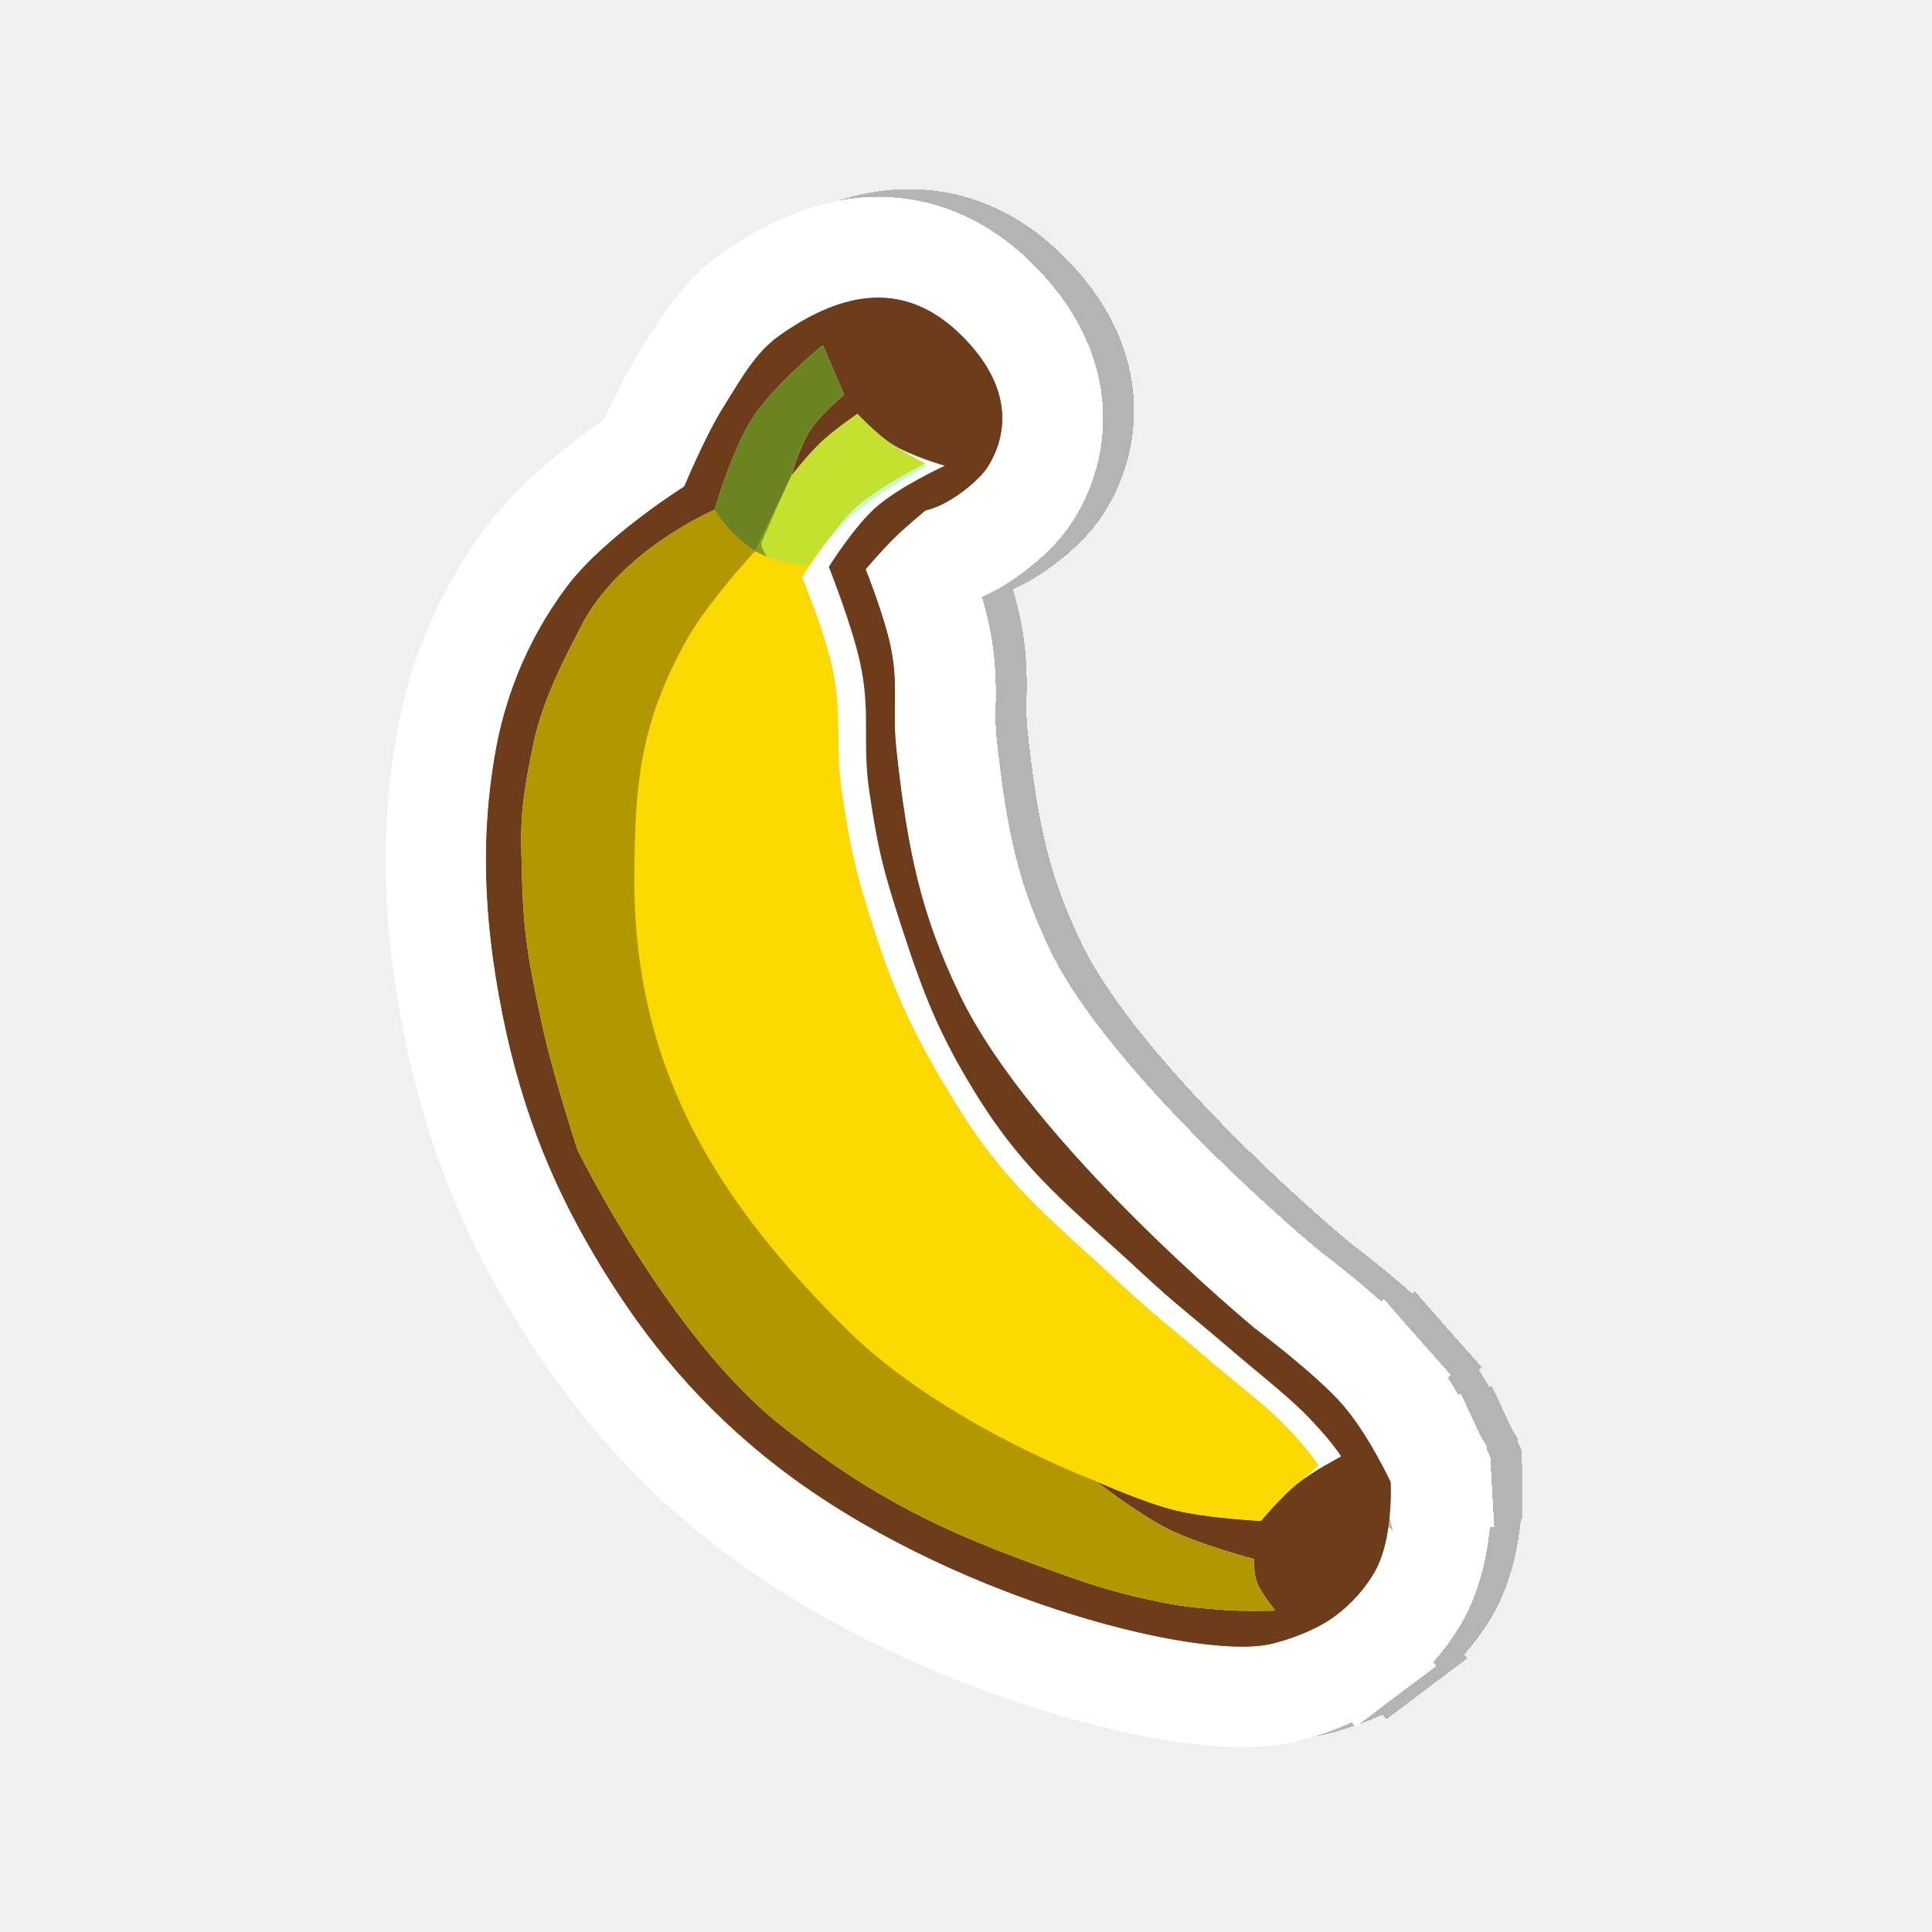
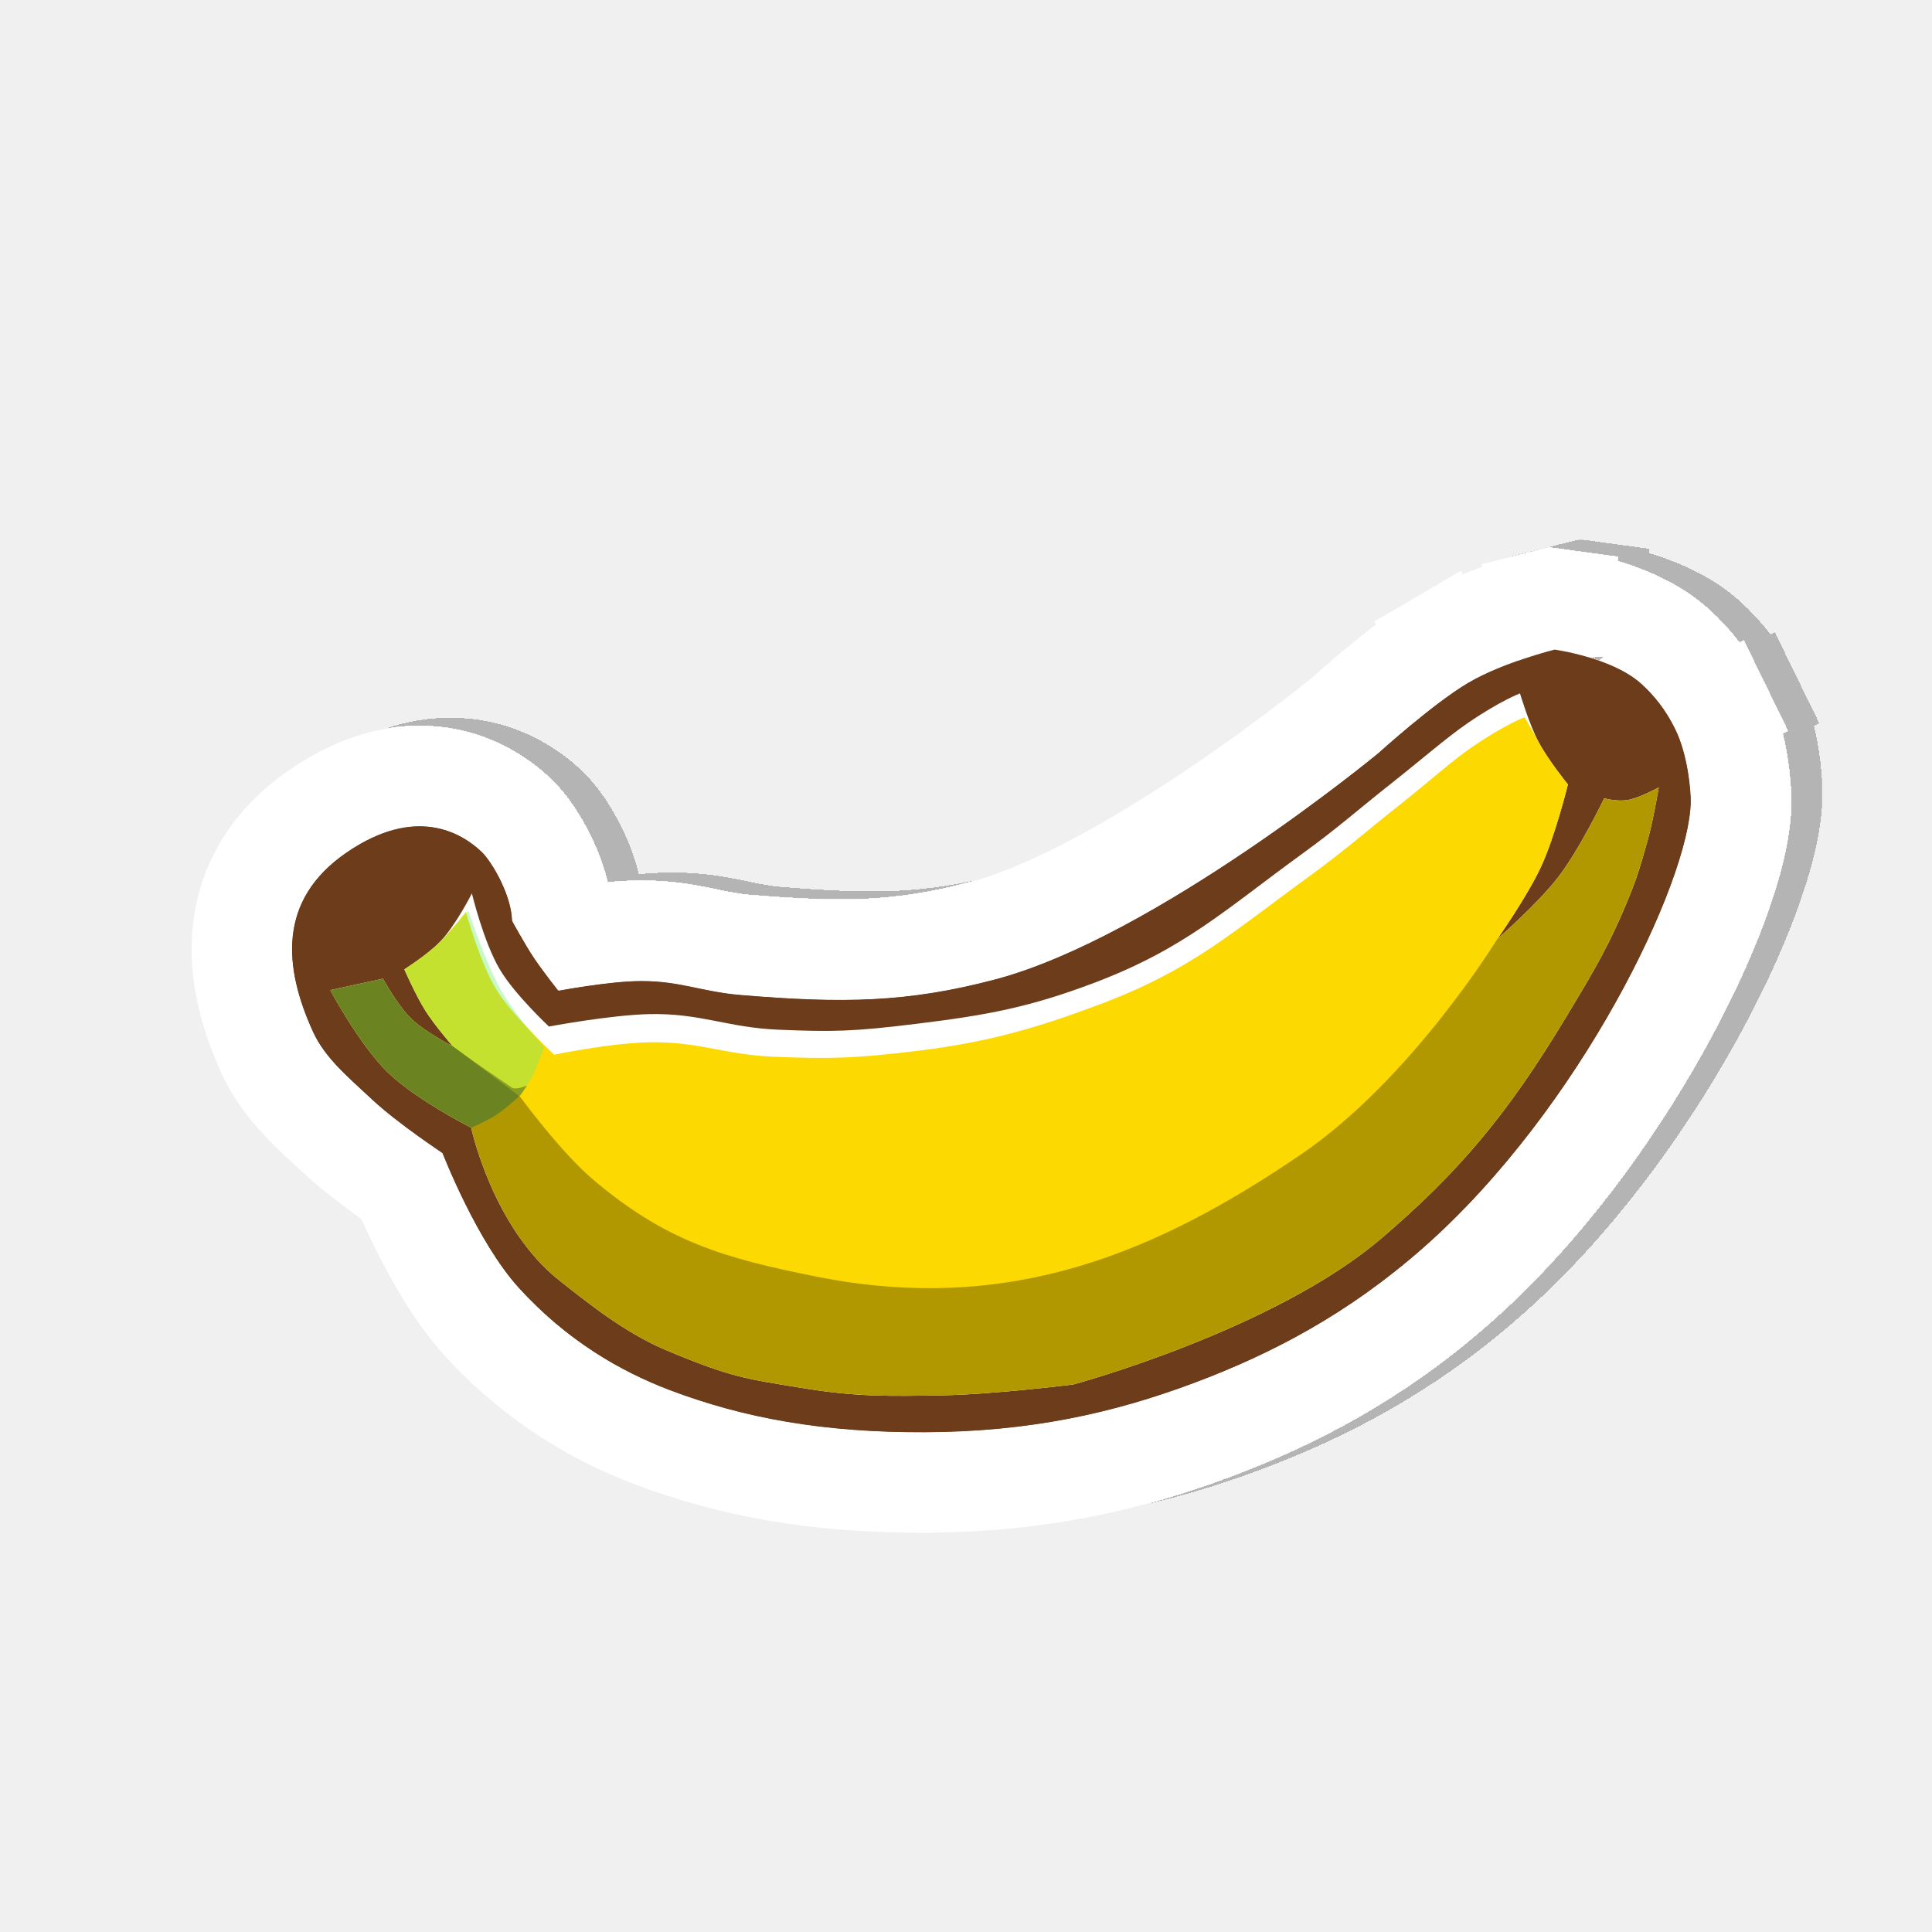
<svg xmlns="http://www.w3.org/2000/svg" width="256" height="256" viewBox="0 0 256 256" fill="none">
-   <g filter="url(#filter0_d_783_484)">
-     <path d="M182.007 208.535C184.709 204.068 184.276 196.383 184.276 196.383C184.276 196.383 181.318 190.013 177.782 186.003C174.227 181.973 166.314 176.049 166.314 176.049C166.314 176.049 136.75 151.703 127.194 131.882C122.018 121.147 120.244 112.781 118.77 99.253C118.207 94.085 119.071 91.061 118.071 85.96C117.242 81.729 114.701 75.446 114.701 75.446C114.701 75.446 116.813 72.957 118.295 71.485C119.909 69.881 122.654 67.618 122.654 67.618C125.841 66.973 129.802 63.575 130.867 61.893C132.795 58.849 135.271 52.178 127.322 44.365C119.373 36.553 110.777 39.137 103.219 44.514C100.115 46.722 98.327 49.997 95.843 53.967C93.419 57.843 90.67 64.467 90.67 64.467C90.67 64.467 80.009 71.152 75.045 77.828C69.433 85.374 66.775 93.119 65.592 99.975C63.797 110.372 63.946 121.134 66.56 134.278C69.275 147.933 73.81 158.297 79.769 168.012C85.585 177.496 92.728 186.394 103.196 194.455C125.2 211.4 157.578 219.778 167.904 217.939C169.267 217.696 173.863 216.421 176.918 214.125C179.278 212.351 180.852 210.444 182.007 208.535Z" fill="#6D3C1B" />
-     <path d="M184.276 196.383L190.922 196.008L190.85 194.735L190.313 193.579L184.276 196.383ZM184.276 196.383C190.313 193.579 190.313 193.578 190.312 193.578L190.312 193.576L190.31 193.573L190.306 193.564L190.295 193.54L190.259 193.464C190.23 193.402 190.189 193.316 190.137 193.209C190.034 192.995 189.888 192.696 189.702 192.329C189.333 191.596 188.804 190.58 188.152 189.425C186.892 187.193 185 184.125 182.773 181.6L177.782 186.003L182.773 181.6C180.606 179.143 177.366 176.359 174.933 174.366C173.665 173.327 172.517 172.423 171.685 171.778C171.268 171.455 170.929 171.195 170.691 171.014C170.588 170.936 170.505 170.873 170.442 170.825C170.394 170.785 170.33 170.732 170.251 170.666C170.047 170.495 169.739 170.236 169.341 169.897C168.545 169.219 167.387 168.22 165.963 166.957C163.113 164.428 159.218 160.855 155.038 156.686C146.501 148.169 137.439 137.805 133.19 128.991C128.466 119.194 126.816 111.652 125.387 98.532C125.188 96.712 125.207 95.28 125.23 93.496C125.233 93.223 125.237 92.941 125.24 92.649C125.262 90.448 125.232 87.89 124.603 84.68C124.091 82.067 123.112 79.061 122.354 76.906C122.35 76.895 122.345 76.883 122.341 76.872C122.572 76.627 122.79 76.401 122.986 76.207C123.619 75.578 124.562 74.736 125.428 73.989C125.581 73.858 125.727 73.733 125.863 73.616C128.117 72.823 130.11 71.548 131.548 70.471C133.357 69.115 135.337 67.275 136.49 65.454C137.904 63.222 139.661 59.449 139.448 54.624C139.228 49.635 136.945 44.491 131.988 39.618C126.736 34.457 120.731 32.346 114.569 32.861C108.778 33.345 103.582 36.087 99.361 39.09C95.436 41.883 92.963 45.928 90.99 49.156C90.718 49.6 90.456 50.029 90.201 50.437C88.755 52.747 87.318 55.689 86.307 57.876C85.941 58.665 85.616 59.391 85.346 60.002C85.294 60.037 85.242 60.073 85.188 60.109C84.035 60.892 82.444 62.008 80.683 63.352C77.288 65.94 72.764 69.74 69.704 73.856C63.363 82.382 60.361 91.147 59.033 98.843C57.081 110.149 57.28 121.741 60.031 135.576C62.916 150.084 67.77 161.18 74.095 171.492C80.24 181.511 87.894 191.073 99.135 199.729C110.892 208.783 125.219 215.419 137.854 219.565C144.196 221.647 150.235 223.142 155.455 223.997C160.5 224.823 165.359 225.153 169.072 224.491C170.221 224.287 172.103 223.786 174.107 223.036C176.1 222.292 178.672 221.133 180.917 219.446L176.918 214.125L180.917 219.446C184.019 217.115 186.148 214.548 187.702 211.98C189.859 208.415 190.53 204.129 190.783 201.397C190.92 199.913 190.956 198.607 190.958 197.667C190.959 197.194 190.951 196.805 190.943 196.522C190.938 196.381 190.934 196.265 190.93 196.179C190.928 196.136 190.926 196.1 190.925 196.071L190.923 196.034L190.922 196.02L190.922 196.014L190.922 196.011C190.922 196.01 190.922 196.008 184.276 196.383Z" stroke="white" stroke-width="13.312" />
+   <g clip-path="url(#clip0_801_453)">
+     <g filter="url(#filter0_d_801_453)">
+       <path d="M217.491 90.622C213.622 87.117 205.995 86.076 205.995 86.076C205.995 86.076 199.178 87.764 194.567 90.47C189.933 93.191 182.608 99.828 182.608 99.828C182.608 99.828 153.068 124.203 131.788 129.802C120.262 132.834 111.711 132.98 98.151 131.845C92.971 131.412 90.167 129.987 84.969 129.995C80.657 130.001 74.005 131.297 74.005 131.297C74.005 131.297 71.965 128.749 70.802 127.013C69.536 125.122 67.838 121.996 67.838 121.996C67.813 118.745 65.233 114.208 63.785 112.841C61.165 110.369 55.09 106.665 45.904 112.977C36.717 119.29 37.614 128.221 41.45 136.665C43.026 140.134 45.899 142.514 49.322 145.709C52.664 148.829 58.642 152.792 58.642 152.792C58.642 152.792 63.17 164.532 68.776 170.679C75.113 177.627 82.208 181.714 88.713 184.184C98.577 187.929 109.169 189.837 122.57 189.779C136.492 189.72 147.532 187.245 158.205 183.25C168.624 179.35 178.722 174.036 188.632 165.298C209.465 146.932 223.867 116.747 224.031 106.26C224.053 104.876 223.679 100.121 222.008 96.684C220.717 94.028 219.145 92.12 217.491 90.622Z" fill="#6D3C1B" />
+       <path d="M205.995 86.076L206.896 79.481L205.632 79.308L204.395 79.615L205.995 86.076ZM205.995 86.076C204.395 79.615 204.394 79.615 204.393 79.615L204.392 79.615L204.388 79.616L204.379 79.619L204.353 79.625L204.272 79.646C204.205 79.663 204.113 79.686 203.998 79.717C203.769 79.777 203.447 79.864 203.051 79.976C202.261 80.198 201.163 80.524 199.905 80.944C197.473 81.754 194.101 83.026 191.198 84.73L194.567 90.47L191.198 84.73C188.372 86.389 185.021 89.038 182.6 91.046C181.338 92.093 180.232 93.047 179.44 93.741C179.043 94.088 178.723 94.372 178.5 94.571C178.404 94.656 178.326 94.726 178.267 94.779C178.219 94.819 178.155 94.871 178.075 94.936C177.868 95.104 177.555 95.357 177.146 95.683C176.329 96.335 175.127 97.281 173.616 98.437C170.589 100.752 166.339 103.895 161.449 107.202C151.46 113.958 139.557 120.875 130.094 123.365C119.575 126.132 111.857 126.313 98.706 125.212C96.882 125.06 95.479 124.768 93.732 124.406C93.465 124.35 93.189 124.293 92.903 124.234C90.746 123.792 88.229 123.334 84.959 123.339C82.296 123.342 79.158 123.73 76.898 124.063C76.886 124.065 76.874 124.067 76.862 124.069C76.666 123.796 76.486 123.539 76.332 123.309C75.836 122.567 75.19 121.481 74.621 120.488C74.522 120.314 74.427 120.147 74.338 119.99C73.99 117.627 73.119 115.427 72.335 113.81C71.35 111.775 69.921 109.48 68.354 108.001C66.433 106.188 63.065 103.743 58.287 103.031C53.348 102.296 47.863 103.555 42.134 107.492C36.066 111.661 32.847 117.153 32.177 123.3C31.547 129.077 33.247 134.701 35.39 139.418C37.382 143.804 40.881 147.003 43.673 149.556C44.057 149.907 44.429 150.247 44.781 150.575C46.773 152.435 49.386 154.406 51.339 155.817C52.045 156.326 52.695 156.784 53.243 157.165C53.268 157.223 53.293 157.281 53.318 157.341C53.867 158.623 54.659 160.397 55.642 162.382C57.535 166.208 60.402 171.374 63.858 175.164C71.018 183.015 79.049 187.634 86.35 190.406C97.076 194.479 108.493 196.496 122.599 196.435C137.39 196.372 149.209 193.724 160.538 189.483C171.546 185.363 182.392 179.673 193.034 170.291C204.165 160.478 213.413 147.68 219.894 136.069C223.148 130.24 225.767 124.597 227.603 119.636C229.376 114.842 230.627 110.135 230.686 106.364C230.705 105.197 230.572 103.254 230.219 101.144C229.868 99.046 229.222 96.299 227.994 93.774L222.008 96.684L227.994 93.774C226.297 90.284 224.184 87.704 221.959 85.689C218.871 82.891 214.792 81.415 212.159 80.646C210.729 80.228 209.453 79.943 208.531 79.762C208.066 79.671 207.683 79.604 207.404 79.558C207.264 79.535 207.15 79.518 207.065 79.505C207.022 79.499 206.986 79.493 206.958 79.49L206.921 79.484L206.907 79.482L206.901 79.481L206.898 79.481C206.897 79.481 206.896 79.481 205.995 86.076Z" stroke="white" stroke-width="13.312" />
+     </g>
+     <path d="M217.491 90.622C213.622 87.117 205.995 86.076 205.995 86.076C205.995 86.076 199.178 87.764 194.567 90.47C189.933 93.191 182.608 99.828 182.608 99.828C182.608 99.828 153.068 124.203 131.788 129.802C120.262 132.834 111.711 132.98 98.151 131.845C92.971 131.412 90.167 129.987 84.969 129.995C80.657 130.001 74.005 131.297 74.005 131.297C74.005 131.297 71.965 128.749 70.802 127.013C69.536 125.122 67.838 121.996 67.838 121.996C67.813 118.745 65.233 114.208 63.785 112.841C61.165 110.369 55.09 106.665 45.904 112.977C36.717 119.29 37.614 128.221 41.45 136.665C43.026 140.134 45.899 142.514 49.322 145.709C52.664 148.829 58.642 152.792 58.642 152.792C58.642 152.792 63.17 164.532 68.776 170.679C75.113 177.627 82.208 181.714 88.713 184.184C98.577 187.929 109.169 189.837 122.57 189.779C136.492 189.72 147.532 187.245 158.205 183.25C168.624 179.35 178.722 174.036 188.632 165.298C209.465 146.932 223.867 116.747 224.031 106.26C224.053 104.876 223.679 100.121 222.008 96.684C220.717 94.028 219.145 92.12 217.491 90.622Z" fill="#6D3C1B" />
+     <path d="M43.766 131.201L50.745 129.685C50.745 129.685 52.652 133.183 54.443 134.941C56.303 136.766 59.998 138.638 59.998 138.638C59.998 138.638 57.626 135.901 56.386 133.95C55.092 131.913 53.581 128.444 53.581 128.444C53.581 128.444 56.658 126.49 58.268 124.832C60.372 122.666 62.527 118.378 62.527 118.378C62.527 118.378 64.093 124.894 66.262 128.511C68.254 131.833 72.74 136.021 72.74 136.021C72.74 136.021 80.861 134.495 85.978 134.376C92.827 134.217 96.398 136.165 103.145 136.441C110.317 136.734 112.938 136.709 121.509 135.651C130.667 134.52 136.245 133.526 144.879 130.271C156.941 125.723 162.267 120.594 172.629 113.072C177.315 109.67 179.721 107.469 184.265 103.879C188.24 100.738 191.71 97.716 194.445 95.836C198.789 92.852 201.406 91.882 201.406 91.882C201.406 91.882 202.624 95.969 203.894 98.365C205.135 100.707 207.757 103.945 207.757 103.945C207.757 103.945 206.096 110.683 204.262 114.701C202.422 118.733 198.402 124.419 198.402 124.419C198.402 124.419 203.729 119.786 206.468 116.229C209.351 112.485 212.566 105.778 212.566 105.778C212.566 105.778 214.27 106.263 215.738 105.998C217.22 105.731 219.79 104.341 219.79 104.341C219.79 104.341 219.072 108.705 218.299 111.424C217.503 114.226 217.084 115.812 215.996 118.514C213.349 125.085 211.222 128.614 207.62 134.591L207.423 134.917C199.774 147.61 193.365 155.255 183.096 164.04C168.749 176.314 142.194 183.452 142.194 183.452C142.194 183.452 131.719 184.761 124.972 184.884C117.595 185.018 113.385 185.091 106.106 183.889C98.969 182.71 96.927 182.547 88.266 178.903C82.682 176.554 77.718 172.489 74.216 169.743C65.271 162.731 62.438 149.43 62.438 149.43C62.438 149.43 55.049 145.684 51.327 142.036C47.642 138.425 43.766 131.201 43.766 131.201Z" fill="white" />
+     <path d="M43.766 131.201L50.745 129.685C50.745 129.685 52.651 133.183 54.443 134.941C56.303 136.766 59.998 138.638 59.998 138.638C59.998 138.638 57.625 135.901 56.386 133.95C55.092 131.913 53.581 128.444 53.581 128.444C53.581 128.444 56.657 126.49 58.268 124.832C60.372 122.666 61.733 120.823 61.733 120.823C61.733 120.823 63.543 127.418 65.712 131.035C67.704 134.357 73.419 139.755 73.419 139.755C73.419 139.755 80.726 138.235 85.843 138.116C92.692 137.957 95.774 139.746 102.521 140.022C109.694 140.315 113.127 140.284 121.699 139.226C130.856 138.095 137.241 136.282 145.875 133.027C157.937 128.479 163.184 123.595 173.546 116.072C178.232 112.67 180.637 110.47 185.181 106.88C189.157 103.739 192.303 100.881 195.038 99.002C199.381 96.017 201.999 95.047 201.999 95.047C201.999 95.047 202.624 95.969 203.894 98.365C205.135 100.707 207.756 103.945 207.756 103.945C207.756 103.945 206.095 110.683 204.261 114.701C202.421 118.732 198.401 124.419 198.401 124.419C198.401 124.419 203.729 119.785 206.468 116.229C209.351 112.485 212.566 105.778 212.566 105.778C212.566 105.778 214.269 106.262 215.738 105.998C217.22 105.73 219.79 104.341 219.79 104.341C219.79 104.341 219.072 108.705 218.299 111.424C217.503 114.226 217.084 115.812 215.996 118.514C213.349 125.085 211.222 128.614 207.619 134.591L207.422 134.917C199.773 147.61 193.364 155.255 183.095 164.04C168.748 176.313 142.193 183.452 142.193 183.452C142.193 183.452 131.719 184.761 124.972 184.884C117.595 185.018 113.385 185.091 106.106 183.889C98.969 182.71 96.927 182.547 88.266 178.903C82.682 176.554 77.717 172.488 74.216 169.743C65.27 162.731 62.437 149.43 62.437 149.43C62.437 149.43 55.049 145.684 51.326 142.036C47.641 138.425 43.766 131.201 43.766 131.201Z" fill="#FCD900" />
+     <path d="M43.766 131.201L50.745 129.685C50.745 129.685 52.652 133.183 54.443 134.941C56.303 136.766 59.999 138.638 59.999 138.638L68.909 145.317C68.909 145.317 74.263 152.636 78.585 156.298C88.201 164.448 95.826 166.698 108.189 169.161C133.831 174.268 153.278 165.973 172.363 152.985C187.06 142.983 198.402 124.419 198.402 124.419C198.402 124.419 203.729 119.786 206.468 116.229C209.351 112.485 212.566 105.778 212.566 105.778C212.566 105.778 214.27 106.263 215.738 105.998C217.22 105.731 219.79 104.341 219.79 104.341C219.79 104.341 219.072 108.706 218.299 111.425C217.503 114.226 217.084 115.812 215.996 118.514C213.301 125.204 211.145 128.74 207.423 134.917C199.774 147.61 193.365 155.255 183.096 164.04C168.749 176.314 142.194 183.453 142.194 183.453C142.194 183.453 131.719 184.761 124.972 184.884C117.595 185.018 113.385 185.091 106.106 183.889C98.969 182.71 96.927 182.547 88.266 178.904C82.682 176.554 77.718 172.489 74.216 169.744C65.271 162.731 62.438 149.43 62.438 149.43C62.438 149.43 55.049 145.684 51.327 142.036C47.642 138.425 43.766 131.201 43.766 131.201Z" fill="black" fill-opacity="0.3" />
+     <path d="M43.766 131.201L50.745 129.685C50.745 129.685 52.651 133.183 54.443 134.941C56.303 136.766 59.998 138.638 59.998 138.638C59.998 138.638 57.625 135.901 56.386 133.951C55.092 131.913 53.58 128.444 53.58 128.444C53.58 128.444 56.657 126.49 58.268 124.832C60.372 122.666 62.056 120.658 62.056 120.658C62.056 120.658 64.441 127.98 66.61 131.597C68.602 134.919 72.111 138.79 72.111 138.79C72.111 138.79 71.257 141.199 70.675 142.377C70.043 143.657 68.988 145.072 68.988 145.072C68.988 145.072 67.083 146.879 65.676 147.78C64.481 148.545 62.437 149.43 62.437 149.43C62.437 149.43 55.049 145.684 51.326 142.036C47.641 138.425 43.766 131.201 43.766 131.201Z" fill="#75ED77" fill-opacity="0.4" />
+     <path d="M43.766 131.201L50.745 129.685C50.745 129.685 52.652 133.183 54.443 134.941C56.303 136.766 59.998 138.638 59.998 138.638C59.998 138.638 62.556 140.506 64.167 141.614C65.766 142.713 67.925 144.186 67.925 144.186C67.925 144.186 68.333 144.266 68.738 144.18C69.101 144.103 69.834 143.839 69.834 143.839C69.383 144.543 68.989 145.072 68.989 145.072C68.989 145.072 67.084 146.879 65.677 147.78C64.481 148.545 62.438 149.43 62.438 149.43C62.438 149.43 55.049 145.684 51.327 142.036C47.642 138.425 43.766 131.201 43.766 131.201Z" fill="#010100" fill-opacity="0.3" />
  </g>
-   <path d="M182.007 208.535C184.709 204.068 184.276 196.383 184.276 196.383C184.276 196.383 181.318 190.013 177.782 186.003C174.227 181.973 166.314 176.049 166.314 176.049C166.314 176.049 136.75 151.703 127.194 131.882C122.018 121.147 120.244 112.781 118.77 99.253C118.207 94.085 119.071 91.061 118.071 85.96C117.242 81.729 114.701 75.446 114.701 75.446C114.701 75.446 116.813 72.957 118.295 71.485C119.909 69.881 122.654 67.618 122.654 67.618C125.841 66.973 129.802 63.575 130.867 61.893C132.795 58.849 135.271 52.178 127.322 44.365C119.373 36.553 110.777 39.137 103.219 44.514C100.115 46.722 98.327 49.997 95.843 53.967C93.419 57.843 90.67 64.467 90.67 64.467C90.67 64.467 80.009 71.152 75.045 77.828C69.433 85.374 66.775 93.119 65.592 99.975C63.797 110.372 63.946 121.134 66.56 134.278C69.275 147.933 73.81 158.297 79.769 168.012C85.585 177.496 92.728 186.394 103.196 194.455C125.2 211.4 157.578 219.778 167.904 217.939C169.267 217.696 173.863 216.421 176.918 214.125C179.278 212.351 180.852 210.444 182.007 208.535Z" fill="#6D3C1B" />
-   <path d="M109.025 45.744L111.845 52.306C111.845 52.306 108.775 54.845 107.392 56.939C105.955 59.113 104.823 63.097 104.823 63.097C104.823 63.097 107.056 60.246 108.734 58.657C110.487 56.998 113.604 54.853 113.604 54.853C113.604 54.853 116.11 57.5 118.044 58.764C120.572 60.417 125.192 61.714 125.192 61.714C125.192 61.714 119.095 64.494 115.959 67.314C113.078 69.903 109.822 75.106 109.822 75.106C109.822 75.106 112.87 82.786 113.963 87.786C115.426 94.479 114.195 98.356 115.212 105.032C116.293 112.128 116.817 114.696 119.491 122.908C122.349 131.682 124.388 136.967 129.231 144.822C135.997 155.795 142.048 160.044 151.41 168.781C155.643 172.732 158.262 174.673 162.653 178.448C166.495 181.752 170.124 184.581 172.492 186.907C176.25 190.601 177.702 192.985 177.702 192.985C177.702 192.985 173.921 194.961 171.811 196.665C169.75 198.33 167.072 201.521 167.072 201.521C167.072 201.521 160.14 201.177 155.846 200.143C151.538 199.106 145.189 196.245 145.189 196.245C145.189 196.245 150.753 200.59 154.767 202.6C158.993 204.716 166.19 206.592 166.19 206.592C166.19 206.592 166.039 208.357 166.579 209.748C167.124 211.151 168.979 213.409 168.979 213.409C168.979 213.409 164.558 213.537 161.741 213.297C158.839 213.05 157.202 212.942 154.342 212.389C147.387 211.045 143.517 209.63 136.962 207.234L136.604 207.103C122.686 202.016 113.958 197.184 103.375 188.78C88.59 177.038 76.515 152.333 76.515 152.333C76.515 152.333 73.231 142.301 71.824 135.701C70.285 128.486 69.409 124.367 69.2 116.992C68.996 109.761 68.766 107.726 70.691 98.529C71.931 92.599 74.975 86.95 77.001 82.989C82.178 72.87 94.694 67.551 94.694 67.551C94.694 67.551 96.961 59.584 99.832 55.233C102.674 50.927 109.025 45.744 109.025 45.744Z" fill="white" />
-   <path d="M109.025 45.745L111.845 52.306C111.845 52.306 108.775 54.845 107.391 56.939C105.955 59.113 104.822 63.098 104.822 63.098C104.822 63.098 107.056 60.246 108.734 58.657C110.487 56.998 113.604 54.853 113.604 54.853C113.604 54.853 116.11 57.5 118.044 58.765C120.572 60.417 122.641 61.401 122.641 61.401C122.641 61.401 116.512 64.436 113.376 67.255C110.495 69.845 106.286 76.485 106.286 76.485C106.286 76.485 109.172 83.368 110.266 88.368C111.729 95.061 110.561 98.428 111.577 105.103C112.658 112.2 113.343 115.565 116.018 123.777C118.876 132.55 121.873 138.471 126.716 146.326C133.481 157.299 139.278 161.517 148.639 170.253C152.873 174.204 155.492 176.145 159.883 179.921C163.725 183.224 167.13 185.767 169.497 188.094C173.255 191.788 174.707 194.172 174.707 194.172C174.707 194.172 173.921 194.961 171.811 196.665C169.749 198.33 167.071 201.521 167.071 201.521C167.071 201.521 160.14 201.177 155.846 200.143C151.537 199.106 145.189 196.245 145.189 196.245C145.189 196.245 150.753 200.59 154.767 202.6C158.992 204.716 166.19 206.592 166.19 206.592C166.19 206.592 166.039 208.357 166.579 209.748C167.124 211.152 168.978 213.409 168.978 213.409C168.978 213.409 164.557 213.537 161.741 213.297C158.839 213.05 157.202 212.942 154.342 212.389C147.387 211.045 143.517 209.63 136.962 207.234L136.604 207.103C122.686 202.017 113.958 197.184 103.375 188.78C88.589 177.038 76.514 152.334 76.514 152.334C76.514 152.334 73.231 142.302 71.823 135.701C70.284 128.486 69.409 124.367 69.2 116.992C68.995 109.761 68.766 107.726 70.69 98.529C71.931 92.599 74.974 86.95 77.001 82.989C82.177 72.87 94.694 67.551 94.694 67.551C94.694 67.551 96.961 59.584 99.832 55.234C102.674 50.927 109.025 45.745 109.025 45.745Z" fill="#FCD900" />
-   <path d="M109.025 45.744L111.845 52.306C111.845 52.306 108.775 54.845 107.392 56.939C105.955 59.113 104.823 63.097 104.823 63.097L99.966 73.119C99.966 73.119 93.804 79.77 91.033 84.712C84.868 95.706 84.114 103.621 84.056 116.226C83.935 142.372 95.788 159.879 112.179 176.135C124.801 188.654 145.189 196.245 145.189 196.245C145.189 196.245 150.753 200.59 154.767 202.6C158.993 204.716 166.19 206.592 166.19 206.592C166.19 206.592 166.039 208.357 166.579 209.748C167.124 211.151 168.978 213.409 168.978 213.409C168.978 213.409 164.558 213.537 161.741 213.297C158.839 213.05 157.202 212.942 154.342 212.389C147.261 211.02 143.378 209.579 136.604 207.103C122.686 202.016 113.958 197.184 103.375 188.78C88.589 177.038 76.515 152.333 76.515 152.333C76.515 152.333 73.231 142.301 71.824 135.701C70.285 128.486 69.409 124.367 69.2 116.992C68.996 109.761 68.766 107.726 70.69 98.529C71.931 92.599 74.975 86.95 77.001 82.989C82.178 72.87 94.694 67.551 94.694 67.551C94.694 67.551 96.961 59.584 99.832 55.233C102.674 50.927 109.025 45.744 109.025 45.744Z" fill="black" fill-opacity="0.3" />
-   <path d="M109.025 45.744L111.845 52.306C111.845 52.306 108.775 54.845 107.392 56.939C105.955 59.113 104.823 63.097 104.823 63.097C104.823 63.097 107.056 60.246 108.734 58.657C110.487 56.998 113.604 54.853 113.604 54.853C113.604 54.853 116.11 57.5 118.044 58.764C120.572 60.417 122.865 61.687 122.865 61.687C122.865 61.687 116.132 65.425 112.996 68.245C110.115 70.834 106.985 75.017 106.985 75.017C106.985 75.017 104.456 74.638 103.189 74.292C101.812 73.915 100.222 73.15 100.222 73.15C100.222 73.15 98.085 71.625 96.932 70.416C95.952 69.388 94.694 67.551 94.694 67.551C94.694 67.551 96.961 59.584 99.832 55.233C102.674 50.927 109.025 45.744 109.025 45.744Z" fill="#75ED77" fill-opacity="0.4" />
-   <path d="M109.025 45.745L111.845 52.306C111.845 52.306 108.775 54.845 107.392 56.939C105.955 59.113 104.823 63.097 104.823 63.097C104.823 63.097 103.477 65.965 102.697 67.757C101.922 69.537 100.889 71.937 100.889 71.937C100.889 71.937 100.888 72.353 101.05 72.734C101.195 73.076 101.594 73.745 101.594 73.745C100.817 73.436 100.222 73.15 100.222 73.15C100.222 73.15 98.085 71.625 96.932 70.416C95.952 69.388 94.694 67.551 94.694 67.551C94.694 67.551 96.961 59.584 99.832 55.233C102.674 50.927 109.025 45.745 109.025 45.745Z" fill="#010100" fill-opacity="0.3" />
  <defs>
-     <filter id="filter0_d_783_484" x="51.084" y="25.105" width="150.625" height="206.394" filterUnits="userSpaceOnUse" color-interpolation-filters="sRGB">
+     <filter id="filter0_d_801_453" x="25.388" y="71.517" width="216.052" height="131.576" filterUnits="userSpaceOnUse" color-interpolation-filters="sRGB">
      <feFlood flood-opacity="0" result="BackgroundImageFix" />
      <feColorMatrix in="SourceAlpha" type="matrix" values="0 0 0 0 0 0 0 0 0 0 0 0 0 0 0 0 0 0 127 0" result="hardAlpha" />
      <feOffset dx="4.096" dy="-1.024" />
      <feComposite in2="hardAlpha" operator="out" />
      <feColorMatrix type="matrix" values="0 0 0 0 0 0 0 0 0 0 0 0 0 0 0 0 0 0 0.25 0" />
-       <feBlend mode="normal" in2="BackgroundImageFix" result="effect1_dropShadow_783_484" />
-       <feBlend mode="normal" in="SourceGraphic" in2="effect1_dropShadow_783_484" result="shape" />
+       <feBlend mode="normal" in2="BackgroundImageFix" result="effect1_dropShadow_801_453" />
+       <feBlend mode="normal" in="SourceGraphic" in2="effect1_dropShadow_801_453" result="shape" />
    </filter>
+     <clipPath id="clip0_801_453">
+       <rect width="256" height="256" fill="white" />
+     </clipPath>
  </defs>
</svg>
